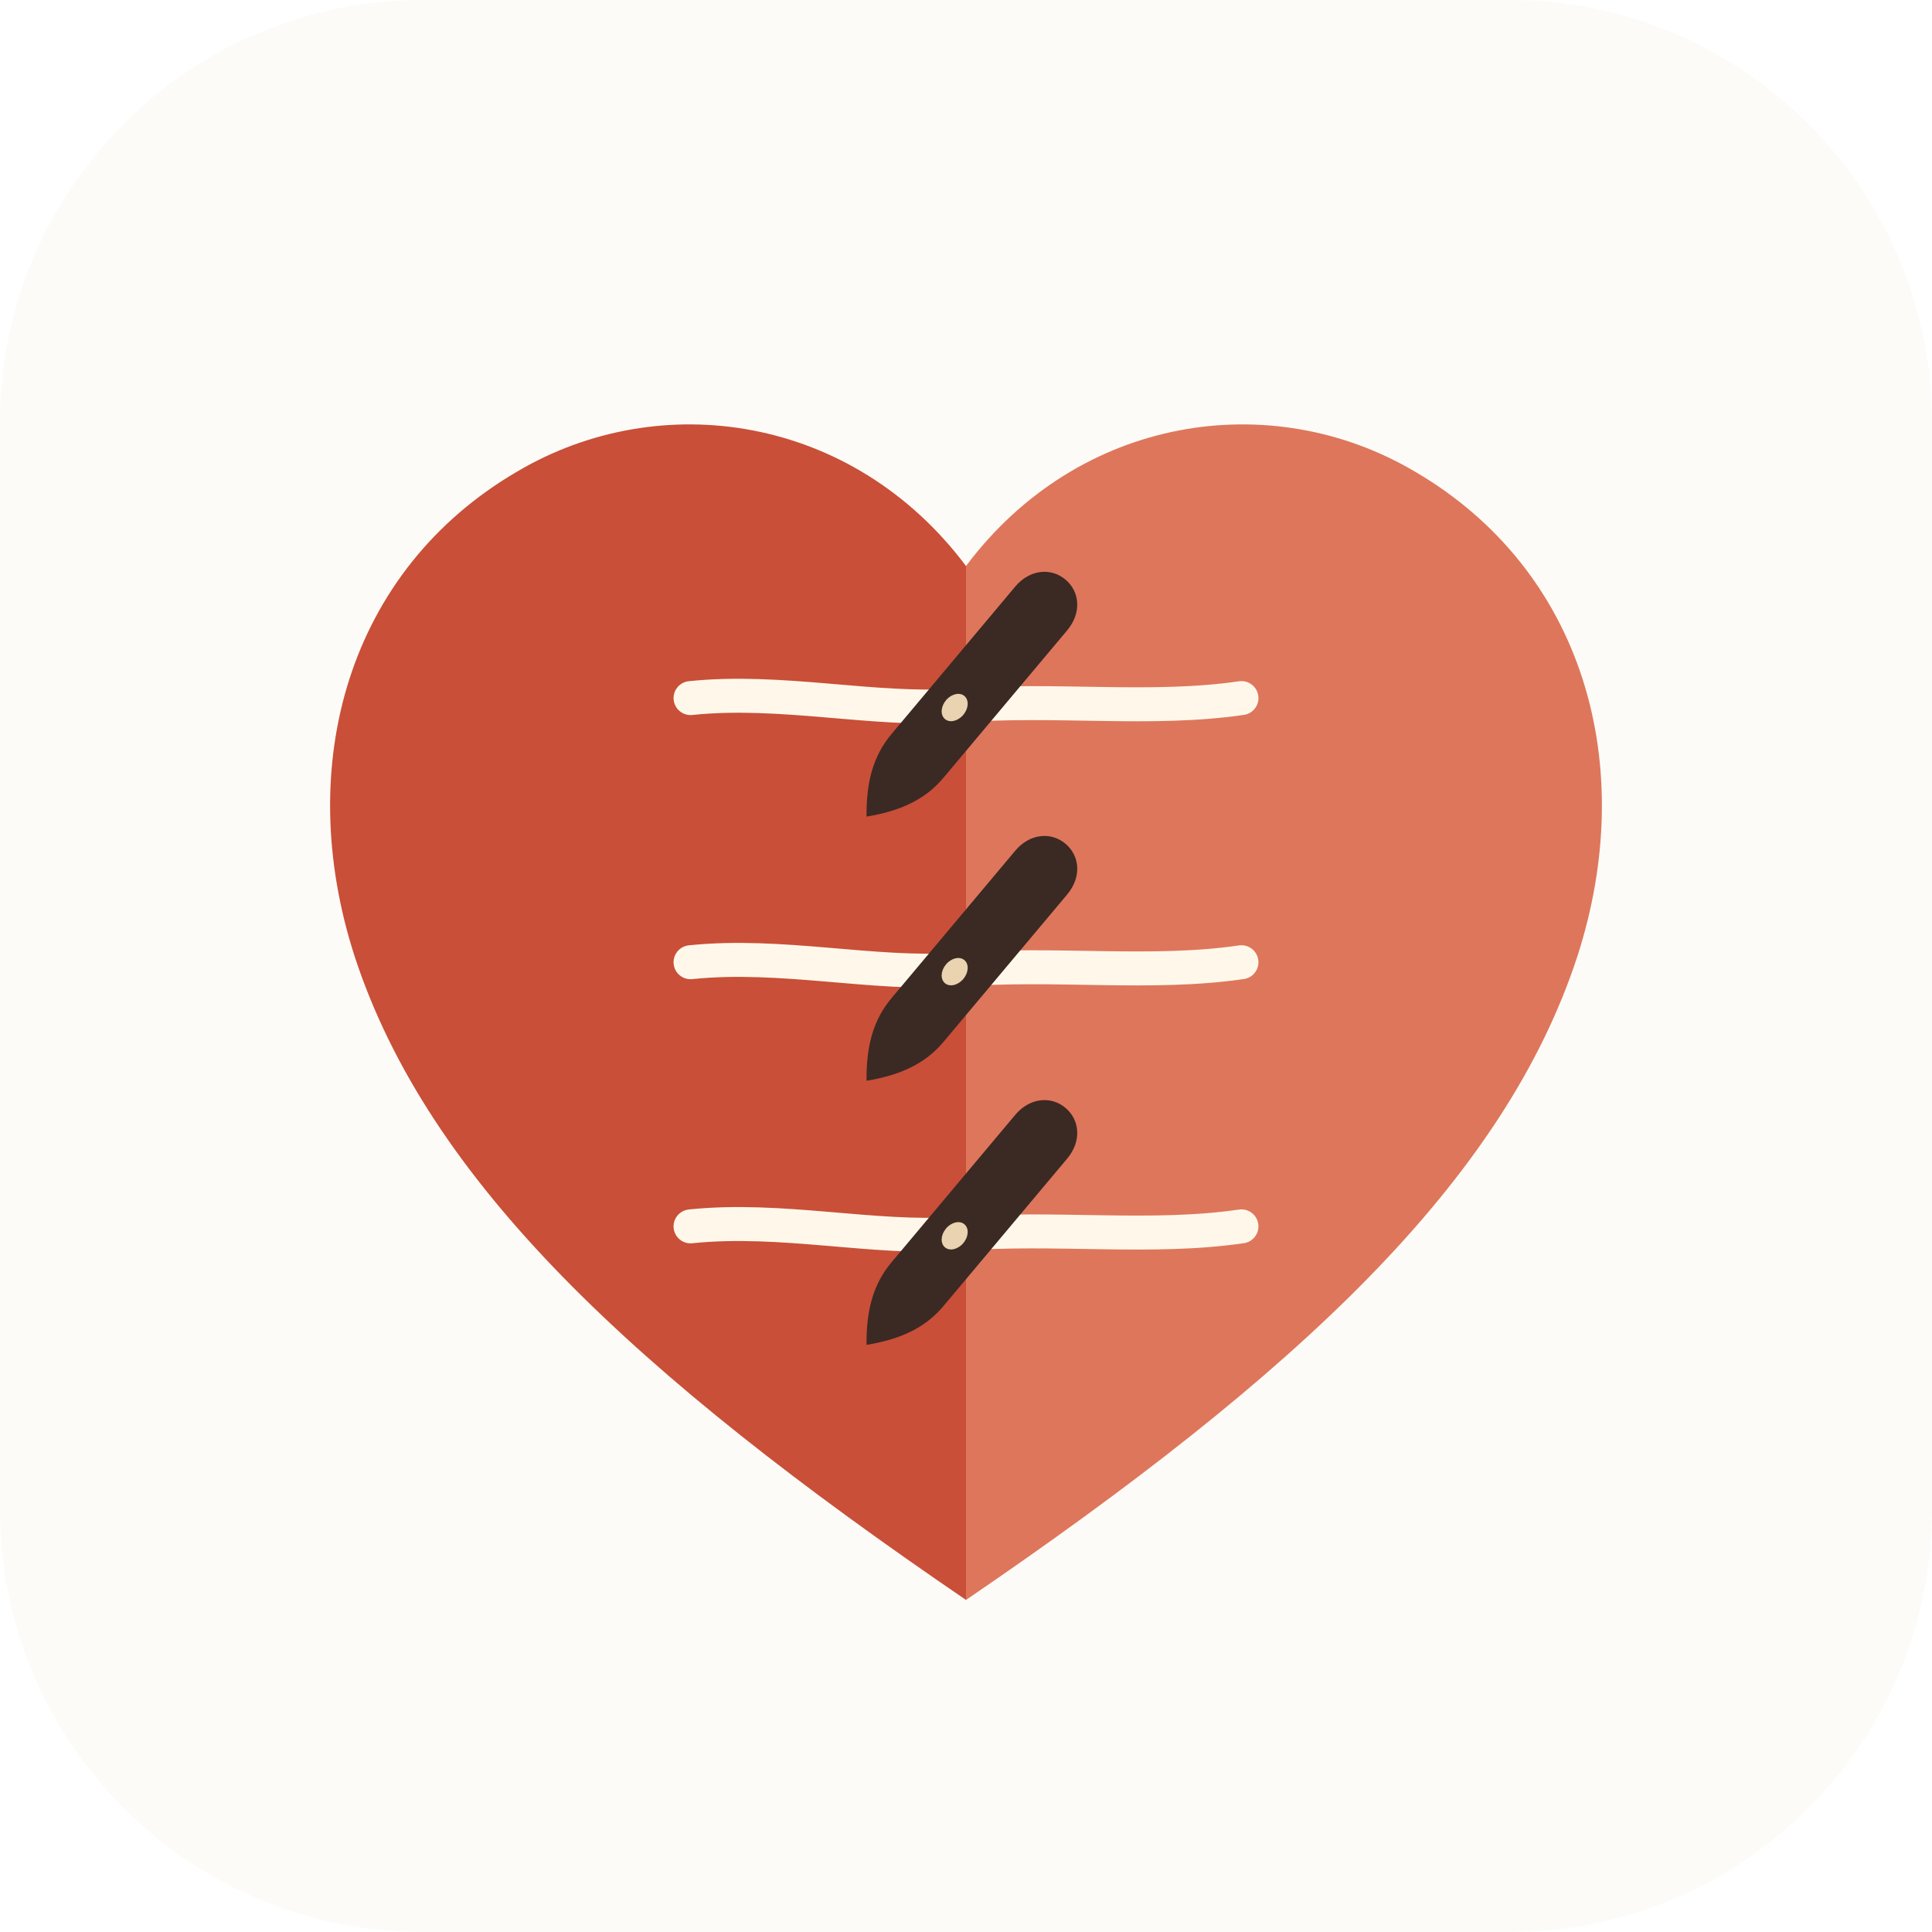
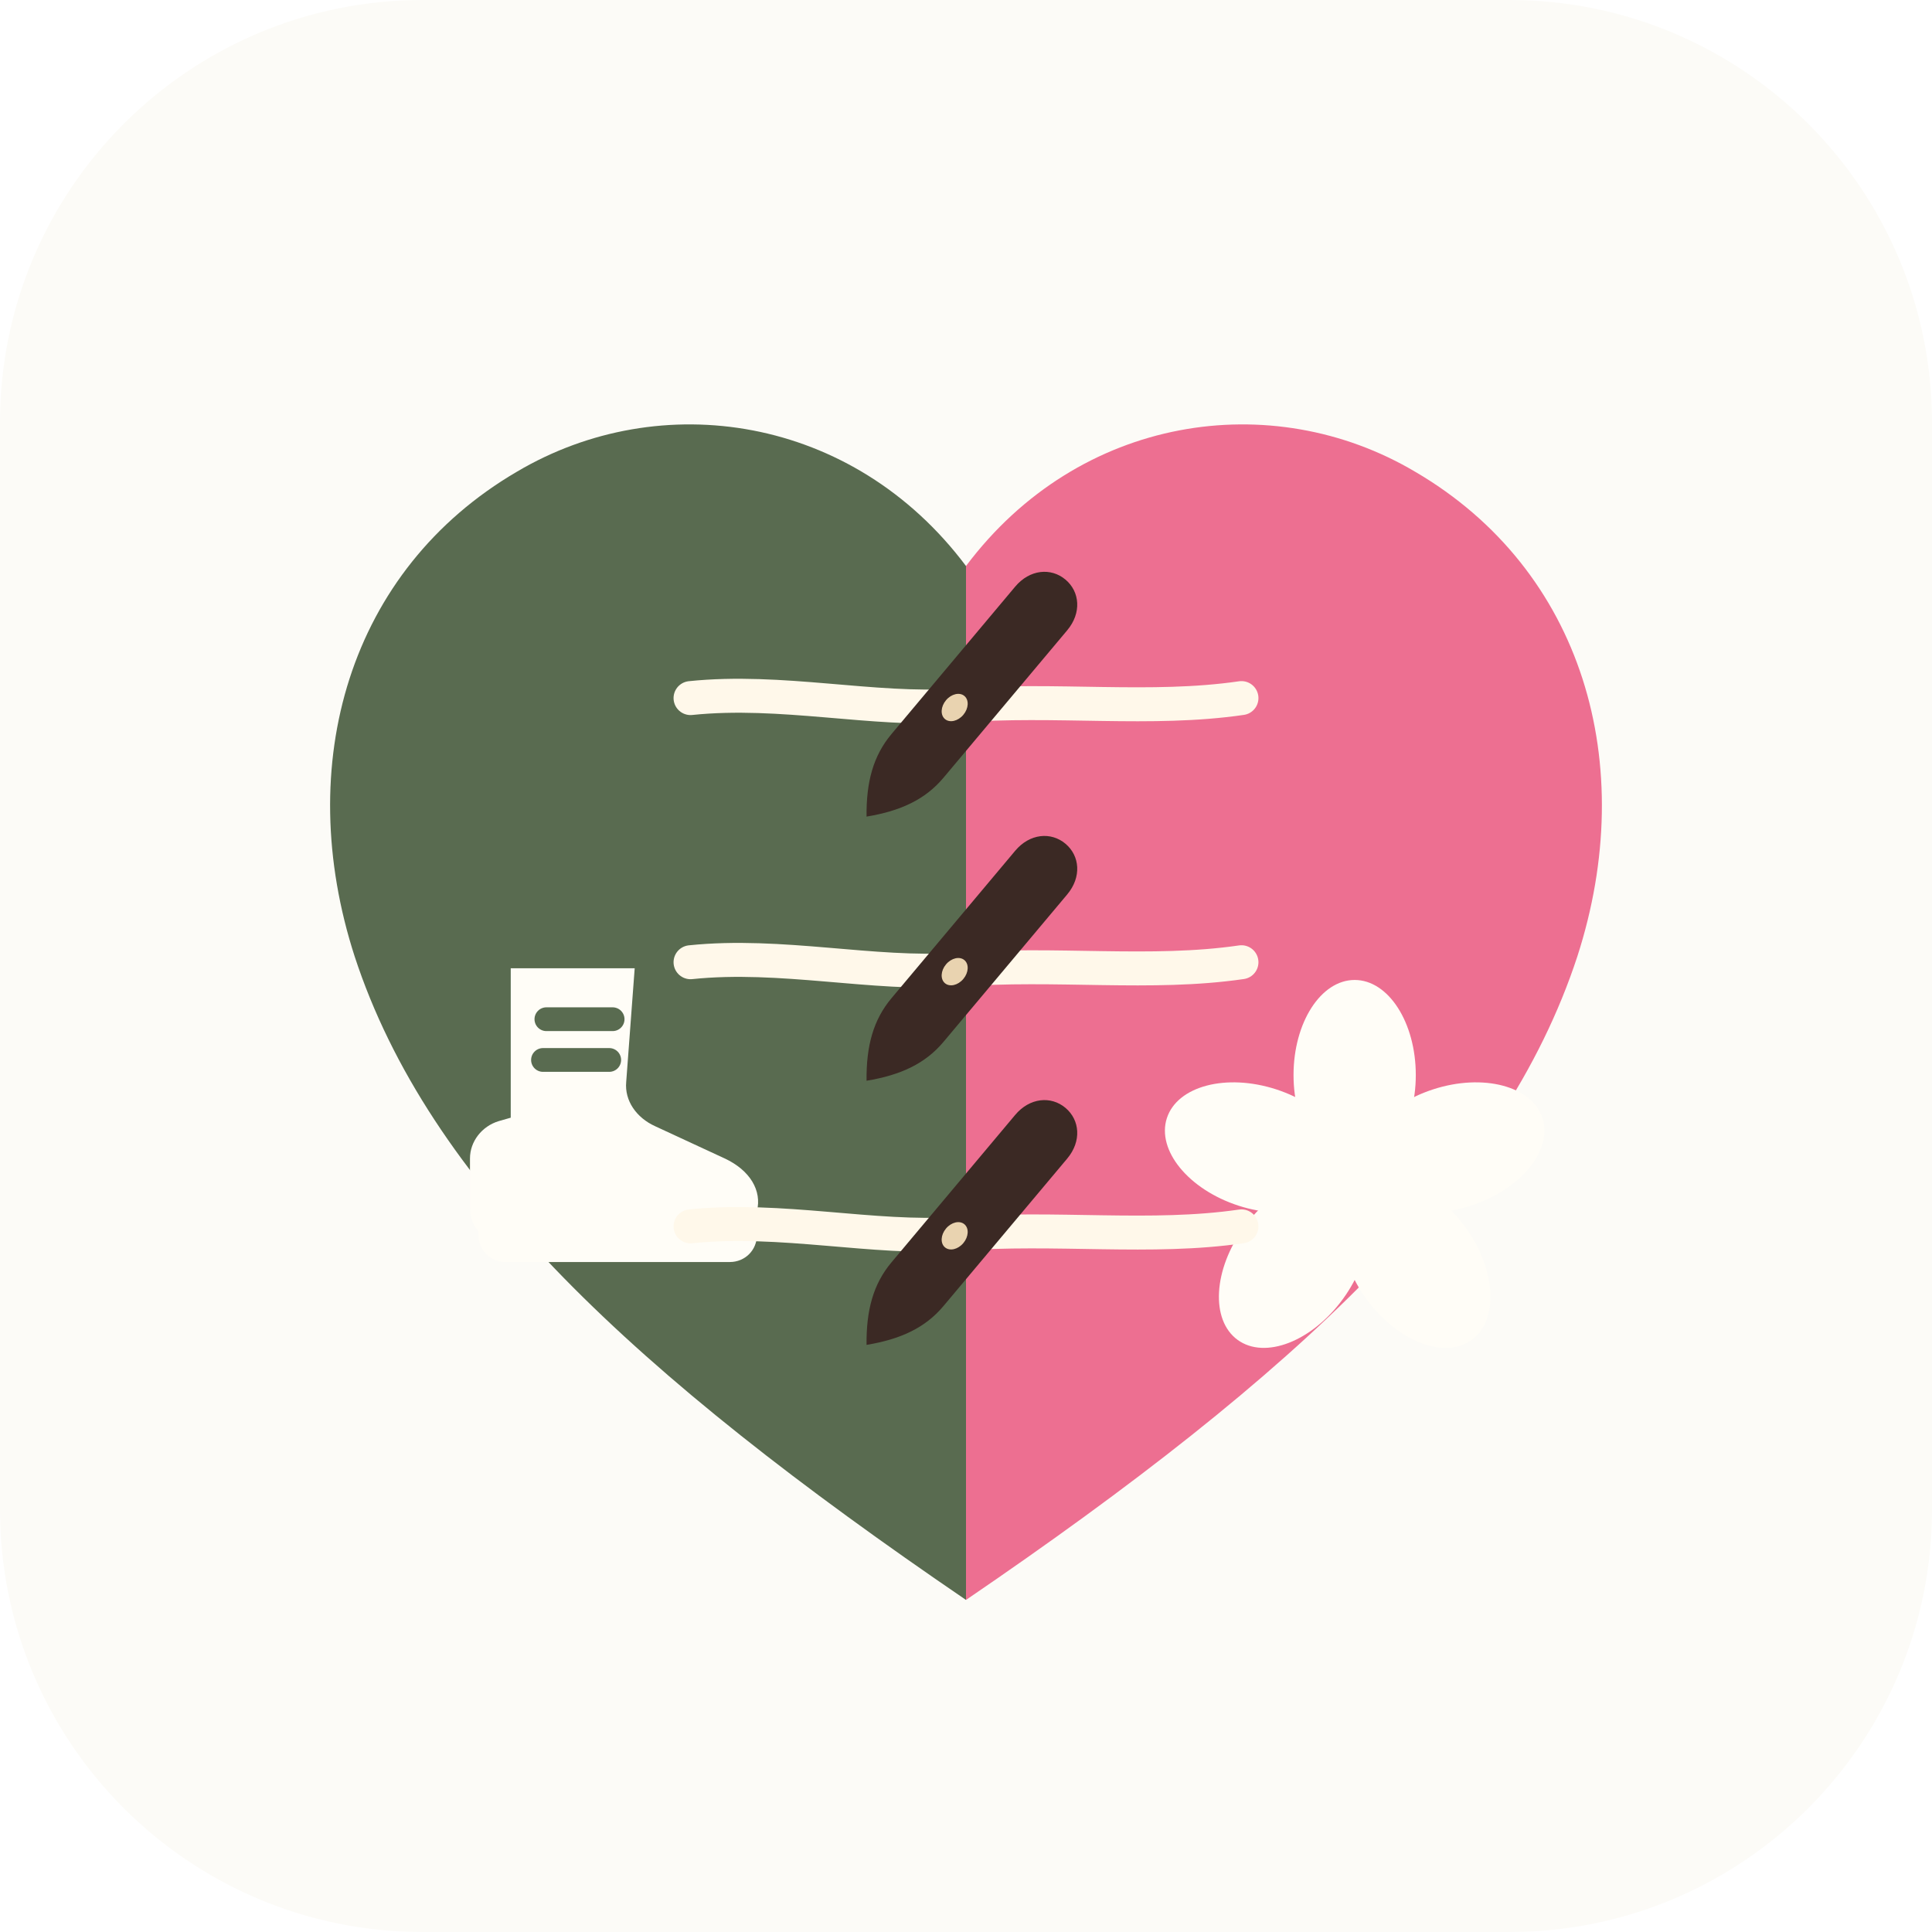
<svg xmlns="http://www.w3.org/2000/svg" viewBox="0 0 1024 1024" role="img" aria-labelledby="title desc">
  <rect data-brand-background="true" width="1024" height="1024" rx="224" fill="#FCFBF7" />
  <g data-brand-mark="true">
-     <path d="M512 300C452 220 350 205 274 250C185 302 155 405 188 507C227 626 336 728 512 848V300Z" fill="#C94F38" />
-     <path d="M512 300C572 220 674 205 750 250C839 302 869 405 836 507C797 626 688 728 512 848V300Z" fill="#DE765B" />
+     <path data-brand-half="military" d="M512 300C452 220 350 205 274 250C185 302 155 405 188 507C227 626 336 728 512 848V300Z" fill="#596B50" />
+     <path data-brand-half="rose" d="M512 300C572 220 674 205 750 250C839 302 869 405 836 507C797 626 688 728 512 848V300Z" fill="#ED6F91" />
+     <g data-brand-emblem="military-boot" fill="#FFFDF7" transform="translate(25 20) scale(.9)">
+       <path d="M273 548H346L341 615C340 626 347 636 358 641L399 660C414 667 421 679 418 691C415 703 405 710 390 710H270C258 710 249 701 249 689V660C249 650 256 641 266 638L273 636V548Z" />
+       <path d="M254 687H418V705C418 714 411 721 402 721H270C261 721 254 714 254 705V687Z" />
+       <g fill="none" stroke="#596B50" stroke-width="14" stroke-linecap="round">
+         <path d="M294 578H333" />
+         <path d="M292 602H331" />
+       </g>
+     </g>
+     <g data-brand-emblem="cherry-blossom" fill="#FFFDF7" transform="translate(718 625) scale(1.2) translate(-738 -625)">
+       <ellipse cx="738" cy="579" rx="27" ry="42" />
+       <ellipse cx="781" cy="611" rx="27" ry="42" transform="rotate(72 781 611)" />
+       <ellipse cx="765" cy="662" rx="27" ry="42" transform="rotate(144 765 662)" />
+       <ellipse cx="711" cy="662" rx="27" ry="42" transform="rotate(-144 711 662)" />
+       <ellipse cx="695" cy="611" rx="27" ry="42" transform="rotate(-72 695 611)" />
+       <path d="M738 611L753 622L747 640H729L723 622Z" />
+     </g>
    <g fill="none" stroke="#FFF8EA" stroke-width="18" stroke-linecap="round">
      <path d="M366 370C414 365 463 377 507 374C560 370 610 377 658 370" />
      <path d="M366 510C414 505 463 517 507 514C560 510 610 517 658 510" />
      <path d="M366 650C414 645 463 657 507 654C560 650 610 657 658 650" />
    </g>
    <g fill="#3B2924">
      <path d="M430 370C444 358 457 352 472 352H574C586 352 594 360 594 370C594 380 586 388 574 388H472C457 388 444 382 430 370Z" transform="rotate(-50 512 370)" />
      <path d="M430 510C444 498 457 492 472 492H574C586 492 594 500 594 510C594 520 586 528 574 528H472C457 528 444 522 430 510Z" transform="rotate(-50 512 510)" />
      <path d="M430 650C444 638 457 632 472 632H574C586 632 594 640 594 650C594 660 586 668 574 668H472C457 668 444 662 430 650Z" transform="rotate(-50 512 650)" />
    </g>
    <g fill="#E9D3B0">
      <ellipse cx="506" cy="375" rx="8" ry="6" transform="rotate(-50 506 375)" />
      <ellipse cx="506" cy="515" rx="8" ry="6" transform="rotate(-50 506 515)" />
      <ellipse cx="506" cy="655" rx="8" ry="6" transform="rotate(-50 506 655)" />
    </g>
  </g>
</svg>
